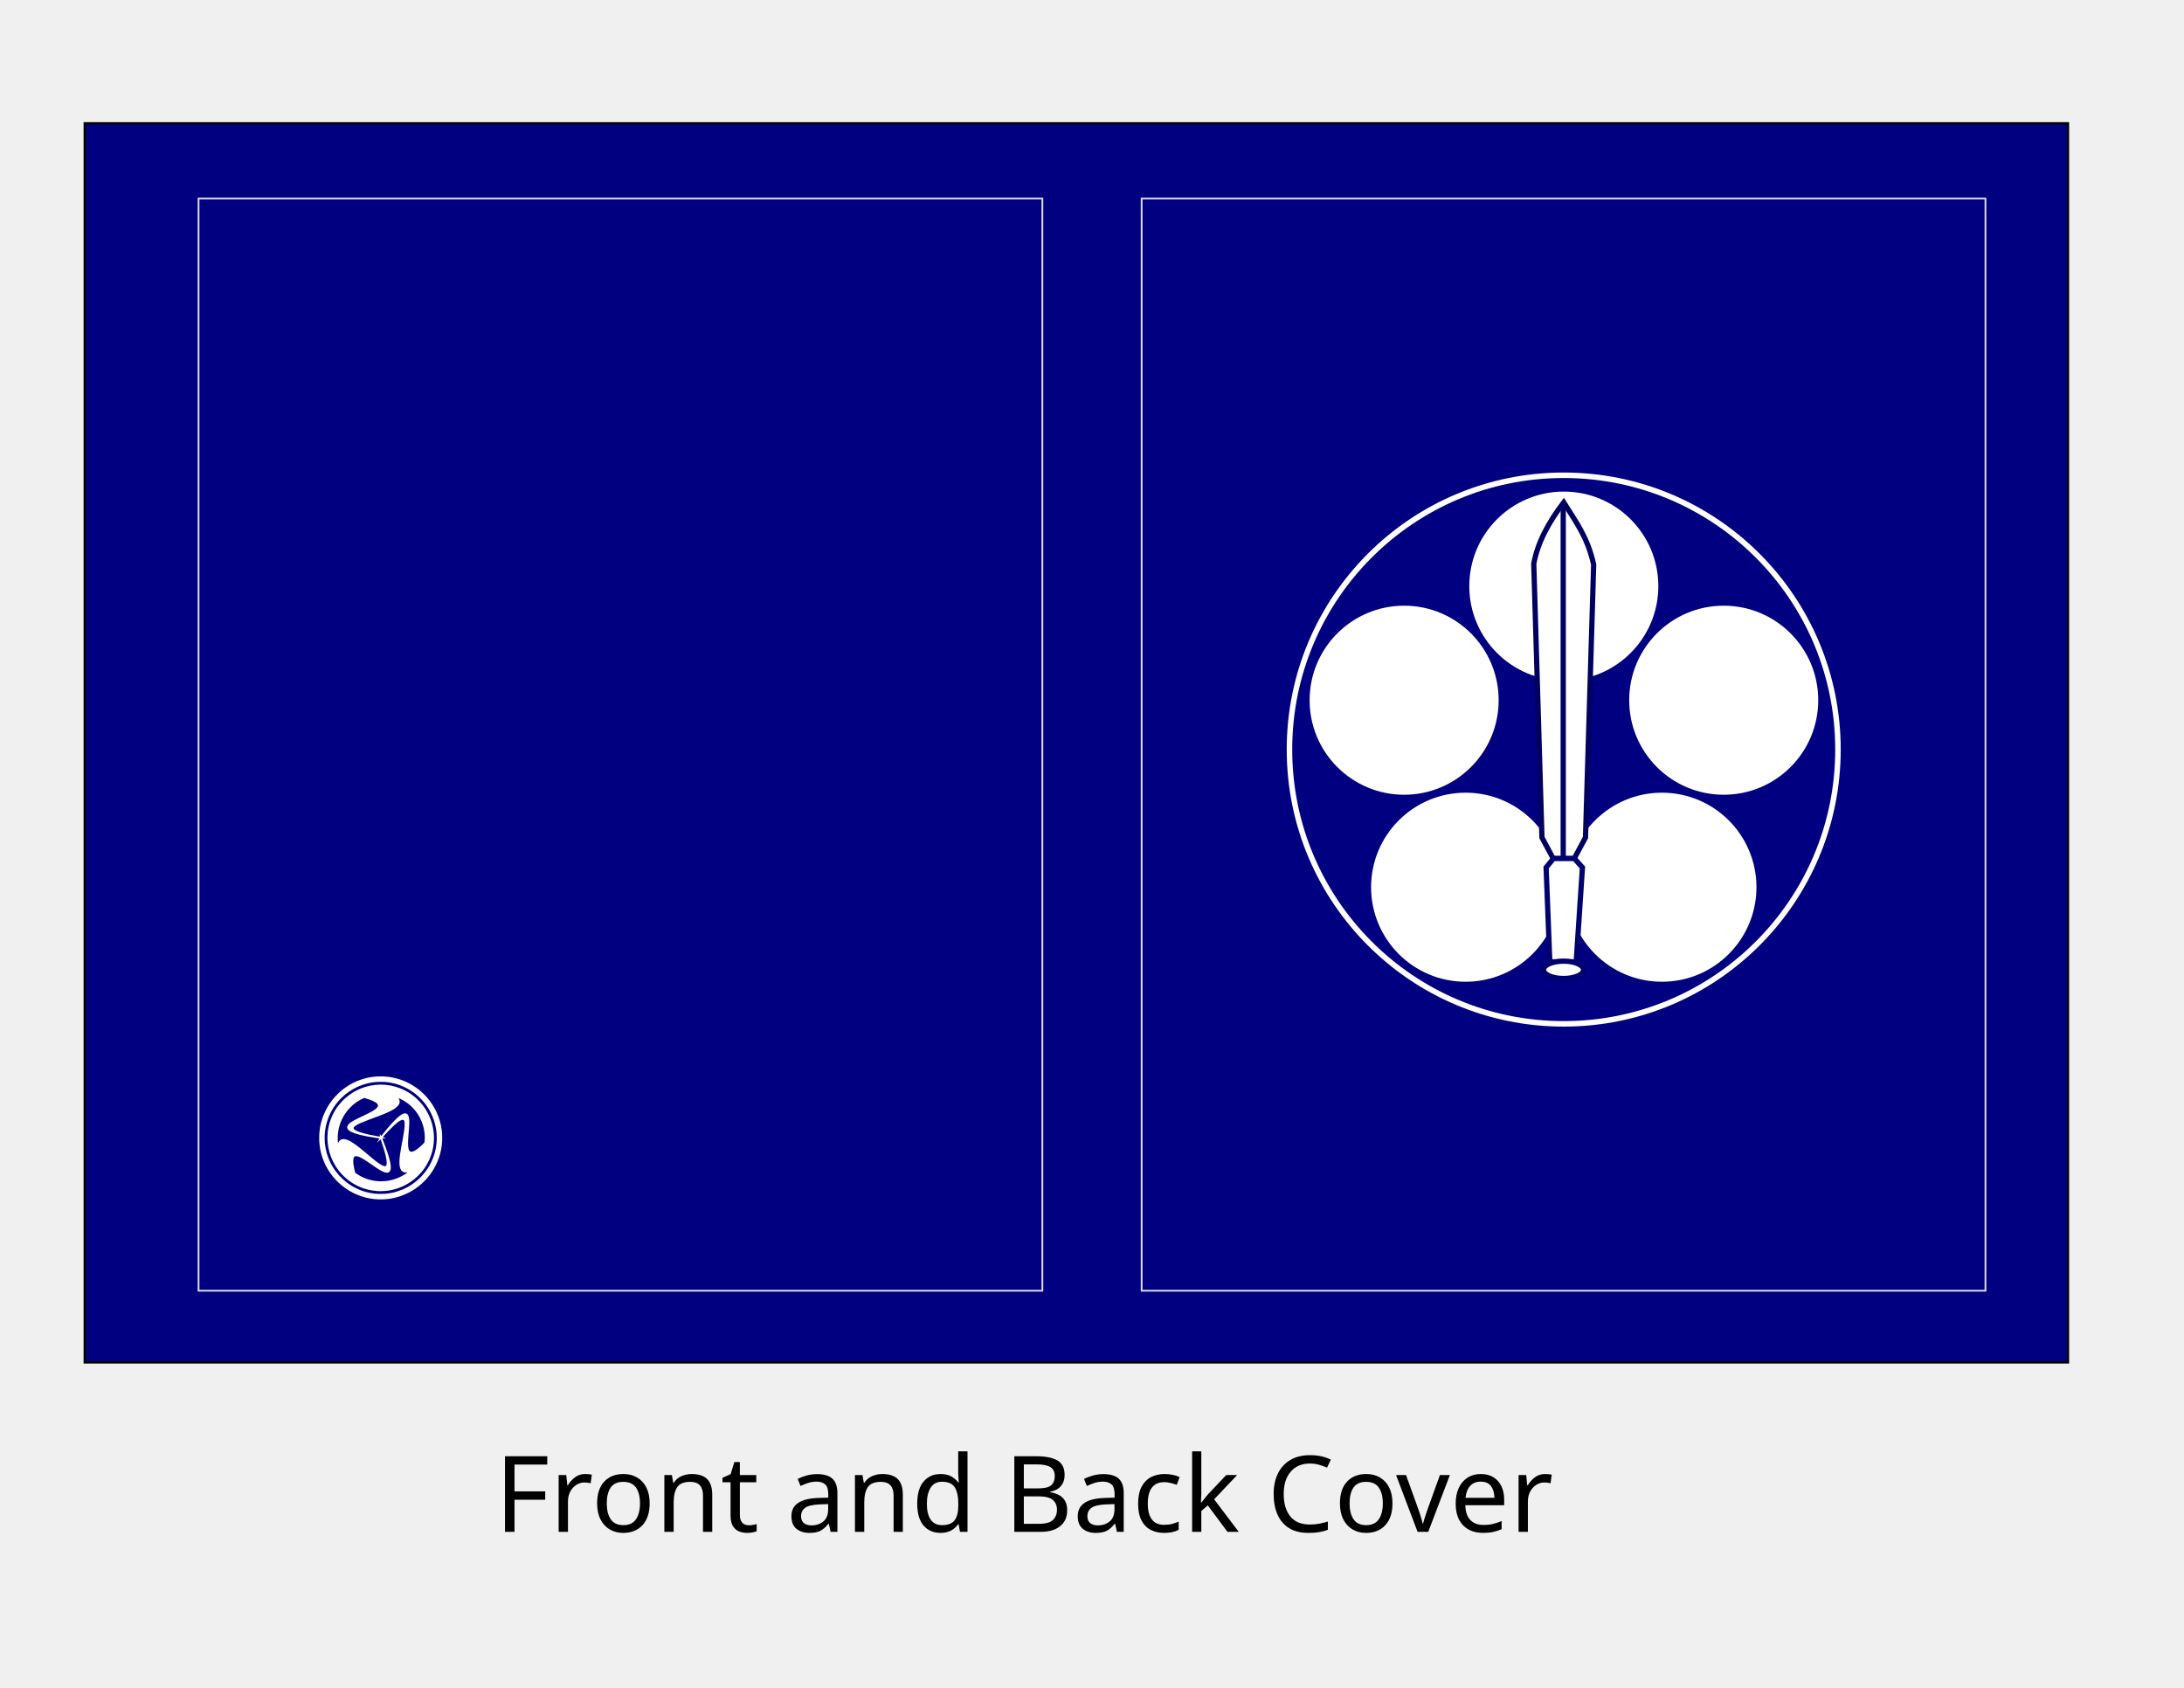
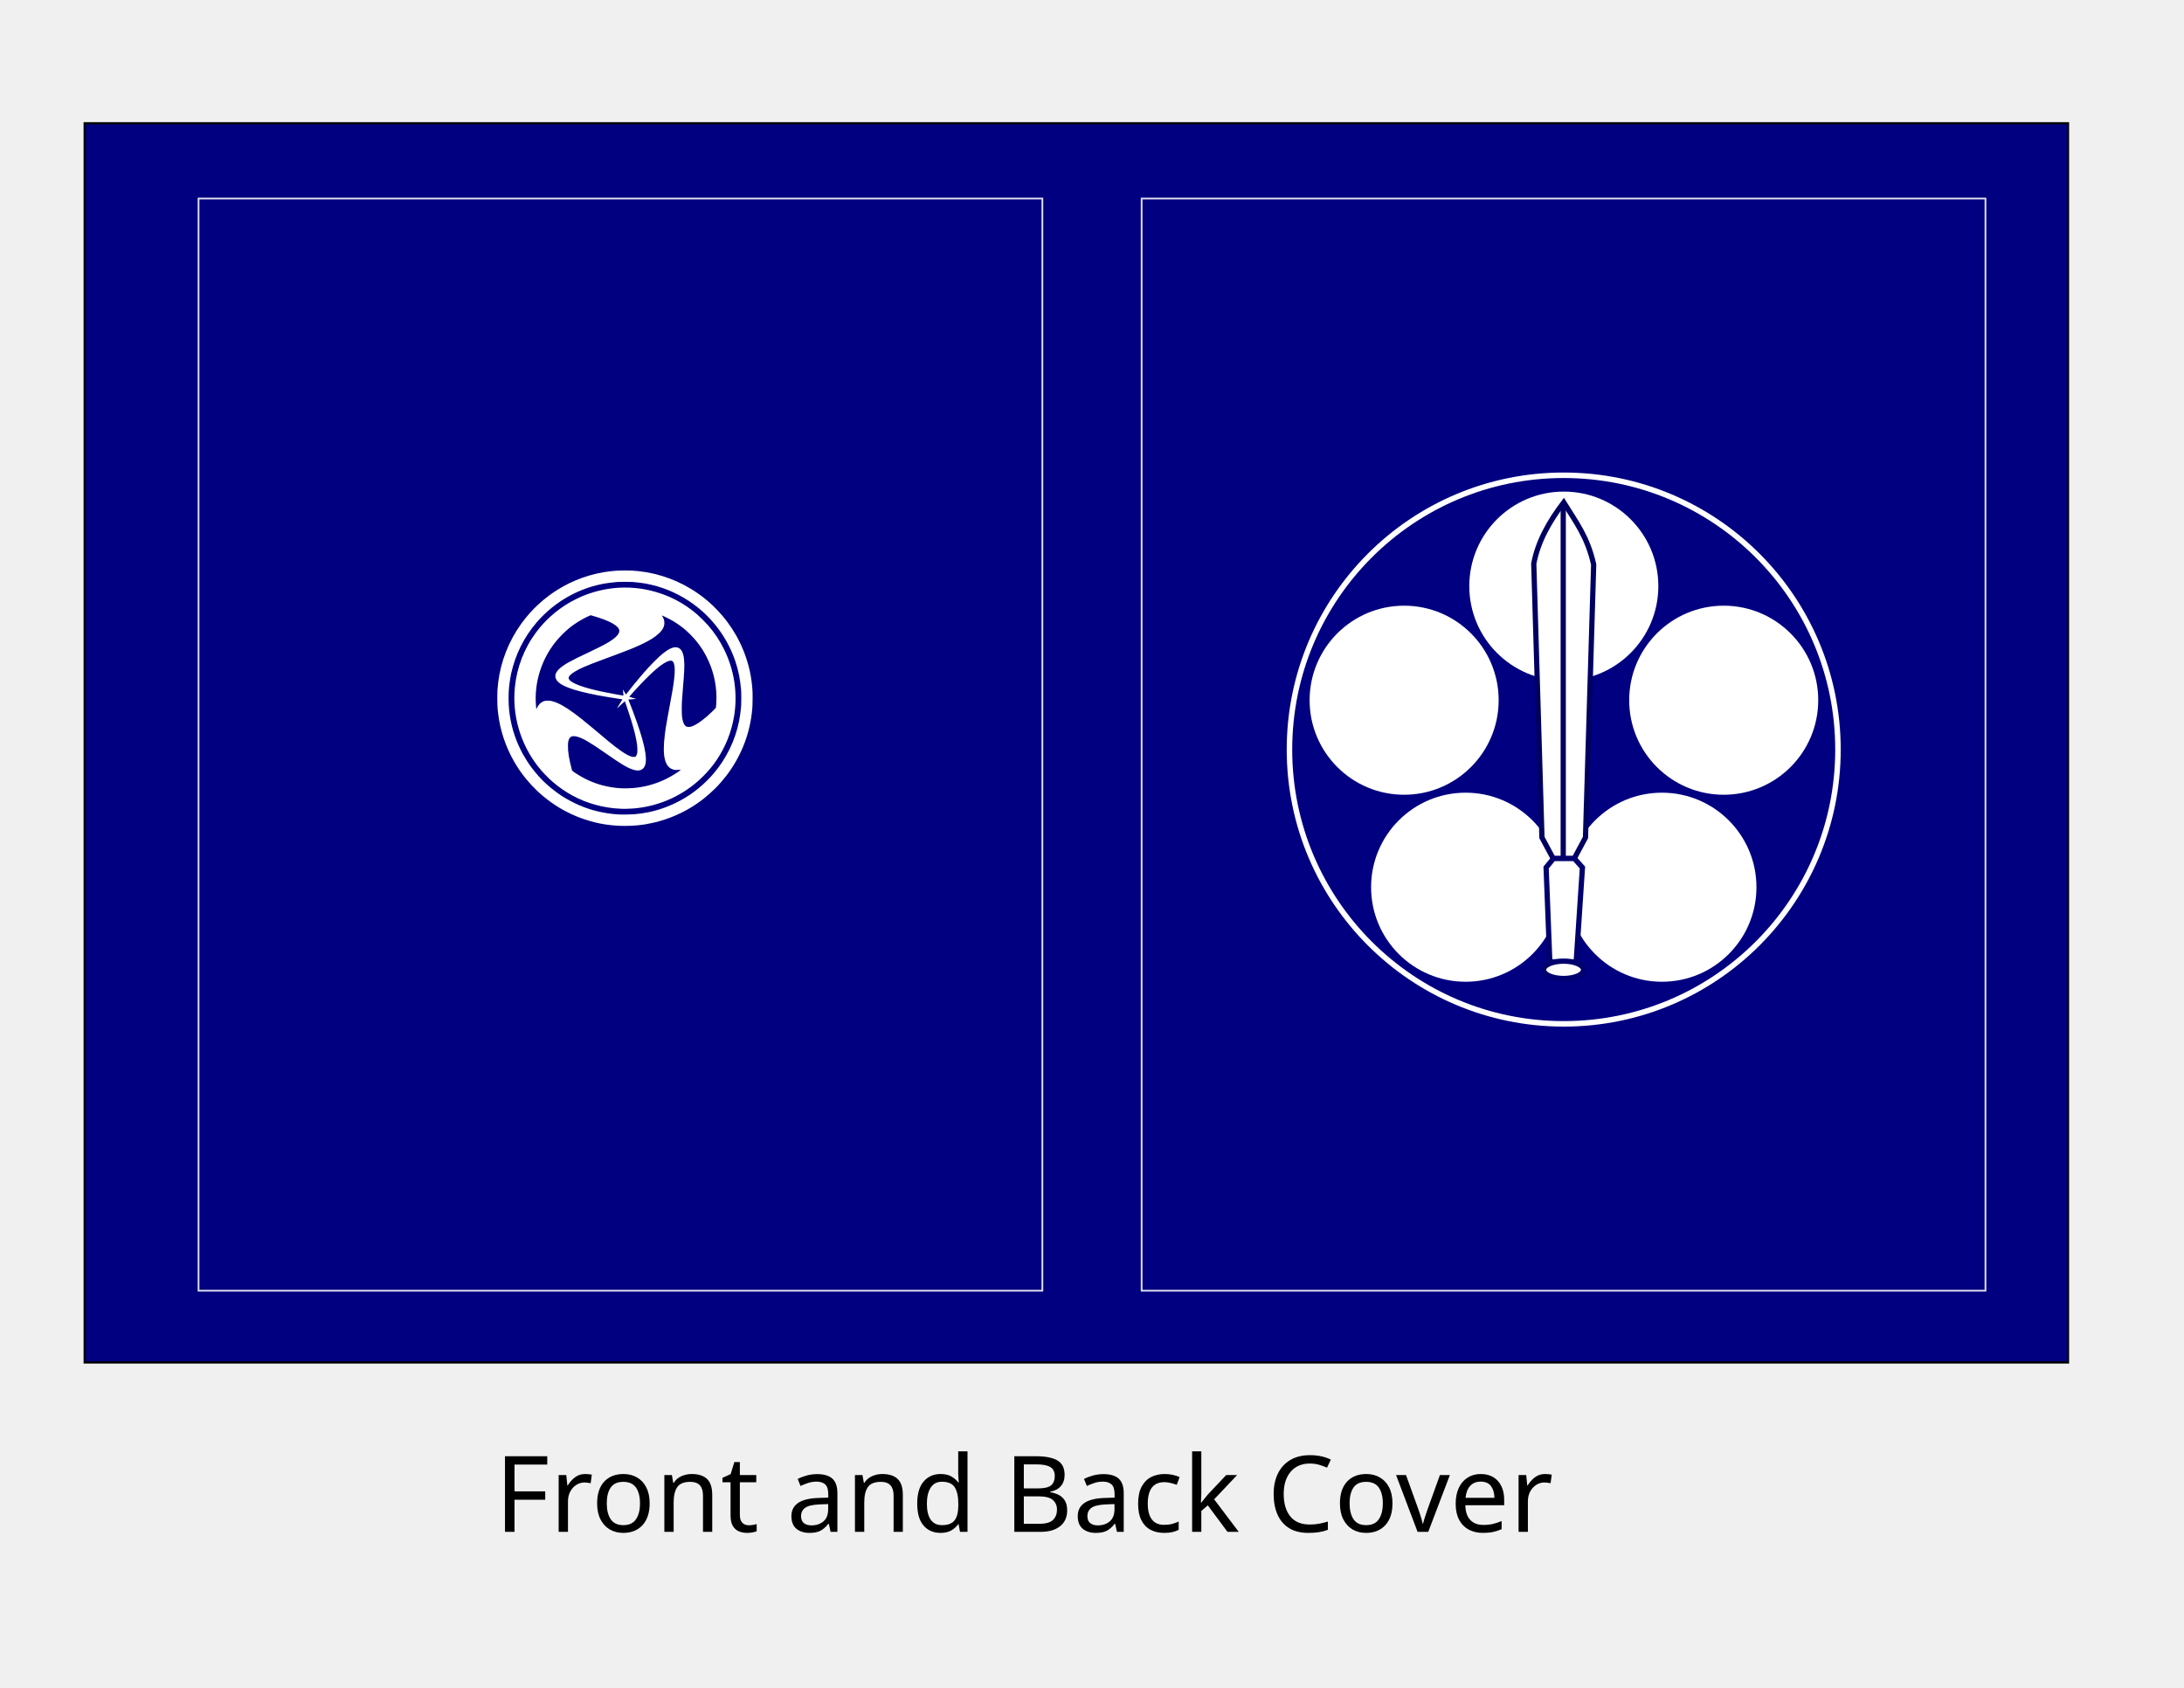
<svg xmlns="http://www.w3.org/2000/svg" xmlns:xlink="http://www.w3.org/1999/xlink" width="990" height="765" id="svg3089" version="1.1" enable-background="new">
  <defs id="defs3091" />
  <g id="layer3">
    <rect style="fill:#000080;fill-opacity:1;stroke:#000000;stroke-width:1;stroke-miterlimit:4;stroke-opacity:1;stroke-dasharray:none" id="rect3918" width="899.036" height="561.645" x="38.386" y="55.873" />
  </g>
  <g id="layer1" transform="translate(0,-287.362)" style="opacity:0.86">
    <rect style="fill:none;stroke:#ffffff;stroke-width:0.8;stroke-miterlimit:4;stroke-opacity:1;stroke-dasharray:none" id="rect3097" width="382.5" height="495" x="517.5" y="-872.362" transform="scale(1,-1)" />
    <use x="0" y="0" xlink:href="#rect3097" id="use3867" transform="translate(-427.5,-4.8828133e-7)" width="990" height="765" style="fill:none;stroke:#ffffff;stroke-width:0.8;stroke-miterlimit:4;stroke-opacity:1;stroke-dasharray:none" />
  </g>
  <g id="layer2">
    <path style="fill:none;stroke:#ffffff;stroke-width:1.112;stroke-linecap:butt;stroke-linejoin:miter;stroke-miterlimit:4;stroke-opacity:1;stroke-dasharray:none;display:inline" id="path3126" d="m 223,184.25 a 55.5,55.5 0 1 1 -111,0 55.5,55.5 0 1 1 111,0 z" transform="matrix(2.239973,0,0,2.239973,333.6327,-72.98222)" />
    <path style="fill:#ffffff;fill-opacity:1;fill-rule:evenodd;stroke:none;display:inline" id="path2996" d="m 170.968,213.546 a 20.077,20.077 0 1 1 -40.154,0 20.077,20.077 0 1 1 40.154,0 z" transform="matrix(2.134077,0,0,2.134077,342.3432,-53.59981)" />
    <use x="0" y="0" xlink:href="#path2996" id="use3009" transform="translate(-27.86571,-84.75639)" width="382.5" height="495" style="fill:#ffffff;fill-opacity:1;stroke:none;display:inline" />
    <use x="0" y="0" xlink:href="#path2996" id="use3015" transform="translate(88.99242,1e-5)" width="382.5" height="495" style="fill:#ffffff;fill-opacity:1;stroke:none;display:inline" />
    <use x="0" y="0" xlink:href="#path2996" id="use3017" transform="translate(116.9983,-84.75639)" width="382.5" height="495" style="fill:#ffffff;fill-opacity:1;stroke:none;display:inline" />
    <use x="0" y="0" xlink:href="#path2996" id="use3021" transform="translate(44.51712,-136.4698)" width="382.5" height="495" style="fill:#ffffff;fill-opacity:1;stroke:none;display:inline" />
    <path style="fill:#ffffff;fill-opacity:1;stroke:#000061;stroke-width:2.374px;stroke-linecap:butt;stroke-linejoin:miter;stroke-opacity:1" d="m 698.96,379.608 -3.712,-124.088 c 1.793,-9.772 6.836,-18.938 13.58,-27.81 5.572,8.992 10.815,15.683 13.58,28.197 l -3.712,123.7 -5.121,9.544 -9.495,0 z" id="path3924" />
    <path style="fill:#ffffff;fill-opacity:1;stroke:#000061;stroke-width:2.374px;stroke-linecap:butt;stroke-linejoin:miter;stroke-opacity:1" d="m 708.607,227.71 0,160.919" id="path3926" />
    <path style="fill:#ffffff;fill-opacity:1;stroke:#00006e;stroke-width:2.374px;stroke-linecap:butt;stroke-linejoin:miter;stroke-opacity:1" d="m 713.642,389.101 3.672,4.091 -2.832,42.747 -11.959,0 -1.678,-42.747 3.357,-4.091 z" id="path3928" />
    <path style="fill:#ffffff;fill-opacity:1;stroke:#00006e;stroke-width:1;stroke-miterlimit:4;stroke-opacity:1;stroke-dasharray:none" id="path3932" d="m 153.707,387.056 a 3.823,1.657 0 1 1 -7.646,0 3.823,1.657 0 1 1 7.646,0 z" transform="matrix(2.373646,0,0,2.373646,352.9911,-479.1749)" />
    <flowRoot xml:space="preserve" id="flowRoot4720" style="font-size:24px;font-style:normal;font-variant:normal;font-weight:normal;font-stretch:normal;text-align:center;line-height:125%;letter-spacing:0px;word-spacing:0px;text-anchor:middle;fill:#000000;fill-opacity:1;stroke:none;font-family:Silom;-inkscape-font-specification:Silom">
      <flowRegion id="flowRegion4722">
        <rect id="rect4724" width="297.995" height="65.66" x="563.665" y="114.462" style="font-style:normal;font-variant:normal;font-weight:normal;font-stretch:normal;text-align:center;text-anchor:middle;font-family:Silom;-inkscape-font-specification:Silom" />
      </flowRegion>
      <flowPara id="flowPara4726" style="font-size:36px;font-style:normal;font-variant:normal;font-weight:bold;font-stretch:normal;fill:#ffffff;fill-opacity:1;font-family:Tamil MN;-inkscape-font-specification:Tamil MN Bold">Tenshin Dojo</flowPara>
    </flowRoot>
    <flowRoot xml:space="preserve" id="flowRoot4738" style="font-size:24px;font-style:normal;font-weight:normal;text-align:center;line-height:125%;letter-spacing:0px;word-spacing:0px;text-anchor:middle;fill:#000000;fill-opacity:1;stroke:none;font-family:Sans">
      <flowRegion id="flowRegion4740">
        <rect id="rect4742" width="337.5" height="45" x="540" y="157.5" style="text-align:center;text-anchor:middle" />
      </flowRegion>
      <flowPara style="font-size:18px;font-weight:normal;fill:#ffffff;fill-opacity:1;-inkscape-font-specification:Sans" id="flowPara4746">Udansha - Kyu - Seminar</flowPara>
      <flowPara style="font-size:18px;font-weight:normal;fill:#ffffff;fill-opacity:1;-inkscape-font-specification:Sans" id="flowPara4750">Passport/Record</flowPara>
    </flowRoot>
-     <flowRoot xml:space="preserve" id="flowRoot4752" style="font-size:12px;font-style:normal;font-weight:normal;line-height:125%;letter-spacing:0px;word-spacing:0px;fill:#ffffff;fill-opacity:1;stroke:none;font-family:Sans" transform="translate(132.8438,32.97651)">
+     <flowRoot xml:space="preserve" id="flowRoot4752" style="font-size:12px;font-style:normal;font-weight:normal;line-height:125%;letter-spacing:0px;word-spacing:0px;fill:#ffffff;fill-opacity:1;stroke:none;font-family:Sans" transform="translate(148.8438,32.97651)">
      <flowRegion id="flowRegion4754">
        <rect id="rect4756" width="291.934" height="86.873" x="563.665" y="474.076" style="font-size:12px;fill:#ffffff;fill-opacity:1" />
      </flowRegion>
      <flowPara id="flowPara4758">Member of</flowPara>
-       <flowPara id="flowPara4760">Aikido World HQ &amp;</flowPara>
-       <flowPara id="flowPara3041">Aikikai Foundation - Hombo Dojo</flowPara>
+       <flowPara id="flowPara4760">Aikikai Foundation</flowPara>
+       <flowPara id="flowPara3041">Aikido World HQ - Hombo Dojo</flowPara>
      <flowPara id="flowPara3045">Tokyo, Japan</flowPara>
    </flowRoot>
-     <flowRoot xml:space="preserve" id="flowRoot4764" style="font-size:24px;font-style:normal;font-weight:normal;text-align:start;line-height:125%;letter-spacing:0px;word-spacing:0px;text-anchor:start;fill:#ffffff;fill-opacity:1;stroke:none;font-family:Sans" transform="translate(-95.8125,44.97651)">
+     <flowRoot xml:space="preserve" id="flowRoot4764" style="font-size:24px;font-style:normal;font-weight:normal;text-align:start;line-height:125%;letter-spacing:0px;word-spacing:0px;text-anchor:start;fill:#ffffff;fill-opacity:1;stroke:none;font-family:Sans" transform="translate(-91.8125,38.97651)">
      <flowRegion id="flowRegion4766">
        <rect id="rect4768" width="228.294" height="87.883" x="628.315" y="474.076" style="text-align:start;text-anchor:start;fill:#ffffff;fill-opacity:1" />
      </flowRegion>
-       <flowPara id="flowPara4770" style="font-size:12px;text-align:start;text-anchor:start;fill:#ffffff;fill-opacity:1">Under the direction of</flowPara>
-       <flowPara id="flowPara4772" style="font-size:12px;text-align:start;text-anchor:start;fill:#ffffff;fill-opacity:1">
-         <flowSpan style="text-align:start;text-anchor:start;fill:#ffffff;fill-opacity:1" id="flowSpan4774">Shihan Steven </flowSpan>Seagal</flowPara>
+       <flowPara id="flowPara4770" style="font-size:12px;text-align:start;text-anchor:start;fill:#ffffff;fill-opacity:1">Elliot Freeman Sensei</flowPara>
+       <flowPara style="font-size:11px;text-align:start;text-anchor:start;fill:#ffffff;fill-opacity:1" id="flowPara3107">Under the direction of</flowPara>
+       <flowPara id="flowPara4772" style="font-size:11px;text-align:start;text-anchor:start;fill:#ffffff;fill-opacity:1">Shihan Steven Seagal</flowPara>
    </flowRoot>
-     <path style="fill:#ffffff;fill-opacity:1" d="m 171.282,543.594 c -0.904,-0.042 -2.003,-0.147 -2.737,-0.261 -0.192,-0.03 -0.447,-0.069 -0.567,-0.087 -1.128,-0.169 -2.724,-0.565 -4.088,-1.015 -2.688,-0.887 -5.133,-2.122 -7.401,-3.739 -0.771,-0.55 -1.057,-0.77 -1.767,-1.362 -1.792,-1.493 -3.451,-3.277 -4.784,-5.143 -0.185,-0.26 -0.367,-0.511 -0.404,-0.559 -0.137,-0.18 -0.916,-1.43 -1.185,-1.9 -1.849,-3.242 -3.022,-6.776 -3.459,-10.426 -0.157,-1.308 -0.188,-1.863 -0.188,-3.365 0,-1.501 0.031,-2.051 0.187,-3.365 0.551,-4.618 2.305,-9.089 5.067,-12.919 0.459,-0.636 1.444,-1.862 1.836,-2.284 0.858,-0.924 1.155,-1.227 1.678,-1.713 0.907,-0.843 1.4,-1.26 2.436,-2.057 0.361,-0.278 1.297,-0.919 1.865,-1.278 3.489,-2.203 7.488,-3.615 11.576,-4.088 1.154,-0.133 1.821,-0.169 3.208,-0.169 1.354,-5.7e-4 1.845,0.022 2.946,0.137 4.676,0.489 9.202,2.191 13.045,4.904 0.782,0.552 1.095,0.789 1.669,1.263 0.666,0.55 0.783,0.653 1.634,1.449 0.472,0.441 1.333,1.354 1.907,2.022 1.538,1.789 2.88,3.834 3.909,5.955 1.291,2.659 2.179,5.592 2.538,8.381 0.205,1.595 0.239,2.121 0.239,3.76 0,1.502 -0.031,2.056 -0.188,3.365 -0.59,4.929 -2.527,9.646 -5.591,13.616 -1.473,1.908 -3.094,3.536 -5.041,5.061 -0.477,0.374 -0.718,0.547 -1.568,1.127 -2.651,1.811 -5.937,3.243 -9.154,3.99 -0.621,0.144 -1.375,0.296 -1.738,0.35 -0.118,0.018 -0.371,0.057 -0.563,0.086 -1.556,0.243 -3.579,0.342 -5.317,0.261 z m 3.321,-2.525 c 1.17,-0.096 2.023,-0.218 3.174,-0.455 3.125,-0.643 6.29,-1.986 8.986,-3.812 2.796,-1.894 5.187,-4.311 7.027,-7.101 1.214,-1.842 2.16,-3.776 2.863,-5.854 0.696,-2.059 1.086,-3.981 1.275,-6.298 0.057,-0.7 0.058,-2.922 2.8e-4,-3.626 -0.183,-2.251 -0.585,-4.249 -1.255,-6.241 -1.548,-4.601 -4.394,-8.683 -8.183,-11.737 -2.591,-2.088 -5.695,-3.71 -8.833,-4.615 -1.788,-0.515 -3.173,-0.764 -5.271,-0.948 -0.61,-0.053 -3.016,-0.053 -3.626,-1e-5 -2.591,0.227 -4.629,0.66 -6.782,1.441 -2.705,0.982 -5.117,2.347 -7.41,4.193 -0.285,0.229 -0.272,0.219 -0.907,0.779 -0.8,0.707 -1.703,1.624 -2.392,2.431 -2.738,3.207 -4.584,6.911 -5.536,11.106 -0.14,0.619 -0.337,1.85 -0.437,2.737 -0.171,1.517 -0.171,3.802 -2.8e-4,5.335 0.35,3.141 1.161,5.9 2.55,8.682 0.172,0.345 0.349,0.69 0.393,0.767 0.723,1.268 1.272,2.121 1.943,3.021 0.419,0.563 1.16,1.471 1.475,1.808 0.099,0.105 0.294,0.317 0.435,0.471 1.394,1.52 3.545,3.258 5.405,4.366 1.23,0.732 2.898,1.549 3.975,1.945 0.144,0.053 0.387,0.143 0.54,0.199 2.263,0.837 5.096,1.384 7.619,1.471 0.631,0.022 2.373,-0.017 2.972,-0.066 z m -3.077,-1.207 c -3.59,-0.15 -7.251,-1.154 -10.358,-2.84 -3.055,-1.658 -5.639,-3.864 -7.751,-6.618 -3.694,-4.816 -5.462,-10.95 -4.887,-16.952 0.424,-4.424 2.037,-8.604 4.687,-12.144 1.865,-2.491 4.23,-4.624 6.941,-6.259 0.817,-0.492 2.331,-1.257 3.19,-1.611 5.876,-2.42 12.271,-2.467 18.164,-0.134 2.489,0.985 4.805,2.4 6.889,4.209 0.518,0.45 1.876,1.808 2.323,2.323 1.4,1.615 2.489,3.243 3.441,5.147 2.273,4.543 3.056,9.678 2.236,14.658 -0.569,3.461 -1.896,6.787 -3.844,9.641 -0.931,1.364 -1.839,2.444 -3.08,3.662 -3.993,3.922 -9.226,6.339 -14.832,6.849 -0.491,0.045 -1.881,0.107 -2.232,0.1 -0.134,-0.003 -0.534,-0.017 -0.889,-0.032 z m 2.911,-4.517 c 2.36,-0.207 4.555,-0.793 6.724,-1.795 0.869,-0.401 2.208,-1.156 2.619,-1.478 0.037,-0.029 0.088,-0.053 0.113,-0.053 0.025,0 0.104,-0.052 0.176,-0.116 0.072,-0.064 0.269,-0.214 0.438,-0.335 0.169,-0.121 0.299,-0.228 0.289,-0.237 -0.01,-0.01 -0.124,0.003 -0.255,0.029 -0.131,0.026 -0.44,0.046 -0.69,0.045 -0.379,-0.002 -0.499,-0.016 -0.733,-0.088 -0.925,-0.284 -1.509,-0.988 -1.819,-2.193 -0.323,-1.258 -0.326,-2.979 -0.009,-5.544 0.116,-0.941 0.208,-1.522 0.538,-3.4 0.145,-0.823 0.692,-3.797 0.734,-3.992 0.011,-0.048 0.041,-0.213 0.068,-0.366 0.027,-0.153 0.081,-0.452 0.12,-0.662 0.737,-3.943 0.88,-6.26 0.442,-7.168 -0.121,-0.25 -0.154,-0.289 -0.318,-0.377 -0.274,-0.147 -0.688,-0.071 -1.311,0.239 -1.476,0.735 -3.73,2.788 -7.007,6.381 -0.534,0.585 -1.043,1.164 -1.043,1.184 2.8e-4,0.01 0.263,0.096 0.584,0.19 0.882,0.259 0.979,0.292 0.88,0.296 -0.212,0.009 -1.654,0.111 -1.66,0.118 -0.004,0.004 0.062,0.18 0.148,0.391 1.095,2.711 2.305,6.156 2.885,8.217 0.645,2.29 0.909,4.106 0.754,5.189 -0.164,1.148 -0.859,1.773 -1.883,1.693 -0.378,-0.029 -0.642,-0.091 -1.109,-0.259 -1.221,-0.44 -2.424,-1.169 -5.729,-3.475 -3.516,-2.452 -5.003,-3.317 -6.266,-3.644 -0.887,-0.23 -1.421,-0.091 -1.706,0.444 -0.192,0.362 -0.26,0.714 -0.28,1.448 -0.036,1.358 0.207,2.876 0.865,5.4 0.026,0.101 0.086,0.162 0.32,0.33 0.158,0.113 0.293,0.218 0.3,0.233 0.006,0.015 0.025,0.028 0.043,0.028 0.017,0 0.231,0.132 0.477,0.293 1.651,1.085 3.663,1.971 5.624,2.475 1.404,0.361 2.902,0.581 4.271,0.626 0.555,0.018 1.826,-0.018 2.406,-0.069 z m 0.459,-6.866 c 0.133,-0.096 0.279,-0.396 0.346,-0.713 0.069,-0.324 0.05,-1.381 -0.036,-1.97 -0.206,-1.416 -0.584,-2.98 -1.246,-5.16 -0.269,-0.887 -0.983,-3.055 -1.242,-3.772 l -0.166,-0.46 -0.353,0.32 c -0.194,0.176 -0.593,0.54 -0.887,0.808 -0.294,0.268 -0.52,0.465 -0.503,0.436 0.017,-0.029 0.287,-0.463 0.6,-0.965 0.313,-0.502 0.578,-0.936 0.589,-0.964 0.021,-0.054 -0.092,-0.08 -0.717,-0.165 -1.04,-0.141 -3.442,-0.539 -4.62,-0.765 -5.786,-1.111 -8.581,-2.212 -9.162,-3.61 -0.285,-0.685 -0.08,-1.345 0.641,-2.071 0.941,-0.947 2.414,-1.779 6.637,-3.751 1.74,-0.812 3.203,-1.558 4.062,-2.069 1.74,-1.036 2.575,-1.919 2.5,-2.644 -0.105,-1.018 -2.07,-2.121 -5.617,-3.152 l -0.624,-0.181 -0.196,0.079 c -0.912,0.37 -2.302,1.144 -3.304,1.838 -1.029,0.714 -1.743,1.314 -2.699,2.273 -1.064,1.066 -1.755,1.908 -2.523,3.071 -2.395,3.627 -3.546,7.961 -3.247,12.222 0.028,0.403 0.061,0.8 0.074,0.882 l 0.022,0.15 0.179,-0.36 c 0.306,-0.616 0.675,-1.014 1.17,-1.263 0.392,-0.197 0.615,-0.242 1.188,-0.239 0.445,0.002 0.554,0.015 0.907,0.107 1.337,0.349 2.731,1.112 4.794,2.623 1.114,0.816 1.779,1.346 3.937,3.14 0.52,0.432 1.092,0.91 1.273,1.063 0.661,0.561 1.556,1.311 2.2,1.847 2.304,1.914 3.969,3.044 5.003,3.394 0.308,0.104 0.323,0.107 0.634,0.1 0.225,-0.005 0.306,-0.021 0.384,-0.078 z m 12.25,-6.569 c 0.903,-0.318 1.95,-1.012 3.382,-2.245 0.57,-0.491 1.848,-1.728 1.885,-1.825 0.055,-0.145 0.137,-1.474 0.137,-2.209 -0.002,-3.149 -0.754,-6.207 -2.225,-9.043 -1.106,-2.133 -2.464,-3.871 -4.382,-5.609 -0.69,-0.626 -1.807,-1.442 -2.766,-2.022 -0.734,-0.444 -2.551,-1.343 -2.551,-1.262 0,0.01 0.049,0.089 0.108,0.176 0.498,0.724 0.586,1.675 0.227,2.459 -0.362,0.79 -1.267,1.663 -2.569,2.477 -1.044,0.653 -2.72,1.46 -4.652,2.242 -0.923,0.373 -3.807,1.46 -6.224,2.346 -1.507,0.552 -3.234,1.233 -4.045,1.594 -1.275,0.568 -2.408,1.241 -2.834,1.684 -0.411,0.427 -0.464,0.694 -0.206,1.036 0.627,0.831 3.165,1.758 7.067,2.58 1.724,0.363 4.714,0.911 4.755,0.87 0.009,-0.009 -0.019,-0.298 -0.063,-0.642 -0.043,-0.344 -0.073,-0.641 -0.067,-0.659 0.007,-0.018 0.153,0.216 0.326,0.521 0.173,0.305 0.324,0.551 0.336,0.546 0.012,-0.005 0.194,-0.228 0.403,-0.497 1.467,-1.881 3.3,-4.07 4.556,-5.439 0.589,-0.642 1.838,-1.897 2.323,-2.333 1.824,-1.64 3.076,-2.259 4.003,-1.977 0.435,0.132 0.761,0.435 0.999,0.929 0.397,0.823 0.541,2.204 0.436,4.184 -0.02,0.384 -0.068,1.105 -0.106,1.604 -0.065,0.854 -0.087,1.139 -0.172,2.136 -0.216,2.564 -0.257,3.282 -0.257,4.576 -2e-5,1.305 0.047,1.839 0.223,2.537 0.173,0.687 0.452,1.134 0.81,1.302 0.21,0.098 0.815,0.079 1.141,-0.036 z" id="path3947" />
+     <path style="fill:#ffffff;fill-opacity:1" d="m 280.607,374.287 c -1.876,-0.087 -4.159,-0.305 -5.683,-0.543 -0.398,-0.062 -0.928,-0.143 -1.178,-0.181 -2.343,-0.35 -5.656,-1.173 -8.487,-2.107 -5.582,-1.842 -10.658,-4.407 -15.368,-7.764 -1.602,-1.141 -2.194,-1.598 -3.67,-2.828 -3.721,-3.1 -7.167,-6.805 -9.934,-10.68 -0.385,-0.539 -0.762,-1.062 -0.838,-1.161 -0.284,-0.373 -1.903,-2.97 -2.46,-3.946 -3.84,-6.732 -6.275,-14.07 -7.183,-21.648 -0.326,-2.716 -0.39,-3.868 -0.39,-6.987 0,-3.116 0.064,-4.258 0.389,-6.987 1.144,-9.588 4.786,-18.873 10.52,-26.824 0.953,-1.321 2.999,-3.866 3.813,-4.742 1.783,-1.919 2.398,-2.547 3.484,-3.557 1.883,-1.751 2.907,-2.616 5.057,-4.27 0.749,-0.576 2.692,-1.908 3.873,-2.653 7.244,-4.574 15.547,-7.506 24.037,-8.488 2.396,-0.277 3.78,-0.35 6.661,-0.351 2.812,-0.001 3.83,0.046 6.118,0.285 9.709,1.016 19.108,4.549 27.087,10.184 1.623,1.146 2.273,1.638 3.466,2.622 1.384,1.142 1.626,1.357 3.394,3.008 0.981,0.916 2.767,2.81 3.96,4.199 3.193,3.716 5.979,7.96 8.117,12.365 2.68,5.522 4.524,11.611 5.269,17.403 0.427,3.312 0.496,4.404 0.496,7.808 0,3.118 -0.064,4.269 -0.39,6.987 -1.226,10.235 -5.248,20.028 -11.61,28.272 -3.058,3.963 -6.423,7.341 -10.467,10.509 -0.991,0.776 -1.491,1.136 -3.255,2.341 -5.505,3.761 -12.327,6.734 -19.008,8.284 -1.29,0.299 -2.855,0.615 -3.609,0.728 -0.245,0.036 -0.771,0.117 -1.169,0.179 -3.231,0.504 -7.431,0.71 -11.041,0.543 z m 6.895,-5.242 c 2.43,-0.199 4.202,-0.453 6.59,-0.945 6.489,-1.336 13.061,-4.123 18.658,-7.914 5.805,-3.932 10.771,-8.951 14.59,-14.745 2.521,-3.825 4.485,-7.841 5.944,-12.155 1.446,-4.275 2.254,-8.267 2.648,-13.077 0.119,-1.454 0.119,-6.068 5.8e-4,-7.53 -0.38,-4.674 -1.214,-8.823 -2.606,-12.96 -3.214,-9.553 -9.123,-18.028 -16.991,-24.371 -5.379,-4.337 -11.825,-7.704 -18.341,-9.582 -3.712,-1.07 -6.588,-1.587 -10.945,-1.968 -1.266,-0.111 -6.263,-0.111 -7.53,-2e-5 -5.38,0.471 -9.613,1.37 -14.082,2.992 -5.617,2.039 -10.625,4.873 -15.385,8.707 -0.591,0.476 -0.566,0.454 -1.882,1.617 -1.662,1.467 -3.537,3.373 -4.967,5.048 -5.685,6.659 -9.518,14.35 -11.494,23.06 -0.292,1.285 -0.7,3.84 -0.908,5.683 -0.355,3.151 -0.356,7.895 -5.9e-4,11.077 0.728,6.523 2.41,12.25 5.295,18.028 0.358,0.717 0.725,1.434 0.816,1.593 1.502,2.634 2.641,4.405 4.033,6.273 0.871,1.169 2.409,3.054 3.062,3.754 0.205,0.219 0.611,0.659 0.903,0.977 2.894,3.157 7.361,6.765 11.224,9.065 2.554,1.521 6.017,3.216 8.254,4.039 0.299,0.11 0.804,0.296 1.122,0.414 4.7,1.738 10.581,2.873 15.819,3.055 1.31,0.045 4.927,-0.035 6.171,-0.137 z m -6.388,-2.505 c -7.454,-0.312 -15.056,-2.396 -21.506,-5.897 -6.344,-3.443 -11.708,-8.023 -16.094,-13.741 -7.67,-10 -11.341,-22.736 -10.147,-35.2 0.881,-9.186 4.231,-17.866 9.732,-25.216 3.872,-5.172 8.784,-9.602 14.412,-12.996 1.696,-1.022 4.84,-2.61 6.625,-3.345 12.201,-5.025 25.48,-5.123 37.716,-0.279 5.169,2.046 9.977,4.984 14.304,8.739 1.075,0.933 3.895,3.753 4.823,4.824 2.907,3.353 5.167,6.733 7.145,10.688 4.719,9.434 6.346,20.094 4.644,30.436 -1.182,7.186 -3.937,14.093 -7.982,20.019 -1.934,2.833 -3.819,5.075 -6.395,7.605 -8.29,8.144 -19.157,13.161 -30.796,14.221 -1.02,0.093 -3.905,0.222 -4.634,0.208 -0.279,-0.006 -1.11,-0.035 -1.846,-0.066 z m 6.045,-9.379 c 4.899,-0.43 9.458,-1.647 13.961,-3.727 1.803,-0.833 4.584,-2.401 5.439,-3.068 0.078,-0.061 0.184,-0.11 0.235,-0.11 0.051,0 0.216,-0.108 0.365,-0.24 0.149,-0.132 0.559,-0.445 0.909,-0.696 0.351,-0.251 0.621,-0.472 0.601,-0.493 -0.021,-0.021 -0.258,0.006 -0.529,0.061 -0.271,0.054 -0.915,0.096 -1.433,0.094 -0.786,-0.004 -1.037,-0.033 -1.521,-0.182 -1.921,-0.589 -3.134,-2.05 -3.777,-4.554 -0.671,-2.612 -0.677,-6.185 -0.019,-11.512 0.241,-1.955 0.432,-3.16 1.117,-7.059 0.3,-1.708 1.436,-7.884 1.524,-8.29 0.022,-0.1 0.085,-0.442 0.141,-0.76 0.056,-0.319 0.168,-0.938 0.25,-1.376 1.531,-8.187 1.828,-12.999 0.917,-14.883 -0.251,-0.518 -0.319,-0.6 -0.659,-0.782 -0.569,-0.305 -1.428,-0.148 -2.723,0.497 -3.064,1.527 -7.745,5.789 -14.55,13.25 -1.108,1.215 -2.166,2.417 -2.165,2.459 5.8e-4,0.021 0.546,0.199 1.213,0.395 1.832,0.538 2.033,0.606 1.827,0.614 -0.439,0.019 -3.433,0.231 -3.447,0.245 -0.008,0.008 0.13,0.374 0.307,0.812 2.274,5.628 4.786,12.782 5.991,17.061 1.339,4.756 1.887,8.525 1.566,10.775 -0.34,2.384 -1.783,3.681 -3.91,3.515 -0.784,-0.061 -1.334,-0.19 -2.302,-0.539 -2.536,-0.914 -5.033,-2.428 -11.896,-7.215 -7.3,-5.091 -10.388,-6.886 -13.011,-7.566 -1.842,-0.477 -2.951,-0.188 -3.542,0.923 -0.399,0.751 -0.541,1.482 -0.581,3.007 -0.074,2.82 0.43,5.972 1.797,11.212 0.055,0.211 0.178,0.337 0.665,0.684 0.329,0.234 0.609,0.452 0.622,0.484 0.013,0.032 0.053,0.058 0.088,0.058 0.035,0 0.48,0.274 0.989,0.608 3.429,2.254 7.606,4.092 11.677,5.14 2.916,0.75 6.025,1.206 8.869,1.3 1.153,0.038 3.792,-0.037 4.996,-0.143 z m 0.954,-14.257 c 0.276,-0.2 0.578,-0.823 0.719,-1.481 0.143,-0.673 0.103,-2.868 -0.075,-4.091 -0.428,-2.939 -1.212,-6.188 -2.588,-10.715 -0.559,-1.841 -2.041,-6.344 -2.578,-7.833 l -0.344,-0.955 -0.733,0.665 c -0.403,0.366 -1.232,1.121 -1.842,1.679 -0.61,0.557 -1.08,0.965 -1.045,0.905 0.035,-0.06 0.596,-0.961 1.246,-2.003 0.65,-1.042 1.2,-1.943 1.223,-2.002 0.043,-0.112 -0.191,-0.166 -1.489,-0.342 -2.159,-0.293 -7.147,-1.119 -9.593,-1.589 -12.015,-2.307 -17.817,-4.593 -19.023,-7.495 -0.591,-1.423 -0.167,-2.793 1.332,-4.301 1.955,-1.966 5.013,-3.695 13.782,-7.788 3.612,-1.686 6.651,-3.234 8.435,-4.296 3.614,-2.152 5.346,-3.984 5.191,-5.49 -0.218,-2.115 -4.299,-4.405 -11.663,-6.546 l -1.295,-0.377 -0.406,0.165 c -1.893,0.769 -4.78,2.374 -6.859,3.816 -2.138,1.482 -3.619,2.729 -5.605,4.719 -2.208,2.214 -3.644,3.961 -5.239,6.376 -4.973,7.532 -7.363,16.531 -6.741,25.379 0.059,0.836 0.128,1.66 0.153,1.831 l 0.046,0.311 0.371,-0.747 c 0.635,-1.279 1.401,-2.105 2.43,-2.623 0.813,-0.409 1.277,-0.503 2.467,-0.497 0.924,0.004 1.15,0.031 1.882,0.223 2.776,0.726 5.671,2.309 9.955,5.446 2.314,1.694 3.694,2.795 8.175,6.519 1.079,0.897 2.268,1.89 2.643,2.208 1.373,1.164 3.231,2.723 4.569,3.835 4.784,3.975 8.241,6.32 10.388,7.047 0.639,0.216 0.671,0.221 1.316,0.207 0.467,-0.01 0.635,-0.044 0.796,-0.161 z m 25.436,-13.64 c 1.876,-0.659 4.049,-2.102 7.023,-4.662 1.184,-1.019 3.838,-3.588 3.914,-3.788 0.114,-0.3 0.285,-3.06 0.284,-4.586 -0.004,-6.538 -1.566,-12.887 -4.619,-18.776 -2.296,-4.429 -5.116,-8.038 -9.099,-11.647 -1.434,-1.299 -3.752,-2.994 -5.743,-4.199 -1.525,-0.923 -5.298,-2.788 -5.298,-2.619 0,0.021 0.101,0.185 0.224,0.365 1.035,1.504 1.217,3.477 0.471,5.107 -0.751,1.64 -2.63,3.452 -5.334,5.144 -2.168,1.356 -5.647,3.033 -9.66,4.655 -1.916,0.775 -7.905,3.032 -12.923,4.871 -3.13,1.147 -6.716,2.56 -8.398,3.309 -2.648,1.179 -4.999,2.576 -5.884,3.497 -0.853,0.888 -0.963,1.441 -0.428,2.151 1.303,1.726 6.573,3.65 14.675,5.358 3.579,0.754 9.789,1.891 9.872,1.807 0.019,-0.019 -0.04,-0.619 -0.13,-1.333 -0.09,-0.715 -0.152,-1.331 -0.138,-1.369 0.015,-0.038 0.319,0.449 0.677,1.082 0.358,0.633 0.673,1.143 0.699,1.133 0.026,-0.01 0.403,-0.474 0.837,-1.031 3.046,-3.906 6.852,-8.451 9.459,-11.294 1.223,-1.334 3.816,-3.938 4.824,-4.845 3.788,-3.406 6.387,-4.69 8.312,-4.106 0.903,0.274 1.581,0.904 2.075,1.928 0.824,1.708 1.123,4.577 0.905,8.688 -0.042,0.796 -0.141,2.295 -0.219,3.33 -0.134,1.774 -0.182,2.366 -0.356,4.434 -0.449,5.323 -0.533,6.815 -0.533,9.503 -4e-5,2.71 0.097,3.818 0.462,5.267 0.359,1.426 0.938,2.355 1.682,2.703 0.435,0.203 1.692,0.164 2.37,-0.074 z" id="path3947" />
    <flowRoot xml:space="preserve" id="flowRoot4794" style="fill:black;stroke:none;stroke-opacity:1;stroke-width:1px;stroke-linejoin:miter;stroke-linecap:butt;fill-opacity:1;font-family:Sans;font-style:normal;font-weight:normal;font-size:12px;line-height:125%;letter-spacing:0px;word-spacing:0px">
      <flowRegion id="flowRegion4796">
        <rect id="rect4798" width="112.127" height="61.619" x="347.492" y="495.289" style="font-size:12px" />
      </flowRegion>
      <flowPara id="flowPara4800" />
    </flowRoot>
-     <flowRoot xml:space="preserve" id="flowRoot4802" style="font-size:12px;font-style:normal;font-weight:normal;line-height:125%;letter-spacing:0px;word-spacing:0px;fill:#ffffff;fill-opacity:1;stroke:none;font-family:Sans;text-anchor:end;text-align:end" transform="translate(-74.46875,-11.24224)">
+     <flowRoot xml:space="preserve" id="flowRoot4802" style="font-size:12px;font-style:normal;font-weight:normal;text-align:end;line-height:125%;letter-spacing:0px;word-spacing:0px;text-anchor:end;fill:#ffffff;fill-opacity:1;stroke:none;font-family:Sans" transform="translate(-79.46875,-20.52795)">
      <flowRegion id="flowRegion4804">
-         <rect id="rect4806" width="180.007" height="79.463" x="344.462" y="494.279" style="font-size:12px;text-anchor:end;text-align:end;fill:#ffffff;fill-opacity:1" />
+         <rect id="rect4806" width="176.435" height="92.32" x="344.462" y="494.279" style="font-size:12px;text-align:end;text-anchor:end;fill:#ffffff;fill-opacity:1" />
      </flowRegion>
      <flowPara id="flowPara4814">issued by:</flowPara>
      <flowPara id="flowPara4825">Three Rivers Aikikai</flowPara>
      <flowPara id="flowPara4827">Tenshin Dojo Headquarters</flowPara>
      <flowPara id="flowPara4829">St. Louis, MO  USA</flowPara>
+       <flowPara id="flowPara3103">314-645-2345</flowPara>
+       <flowPara id="flowPara3105">www.threeriversaikido.com</flowPara>
    </flowRoot>
    <text xml:space="preserve" style="font-size:48px;font-style:normal;font-weight:normal;line-height:125%;letter-spacing:0px;word-spacing:0px;fill:#000000;fill-opacity:1;stroke:none;font-family:Sans" x="224.254" y="694.289" id="text4831">
      <tspan id="tspan4833" x="224.254" y="694.289">Front and Back Cover</tspan>
    </text>
  </g>
</svg>
